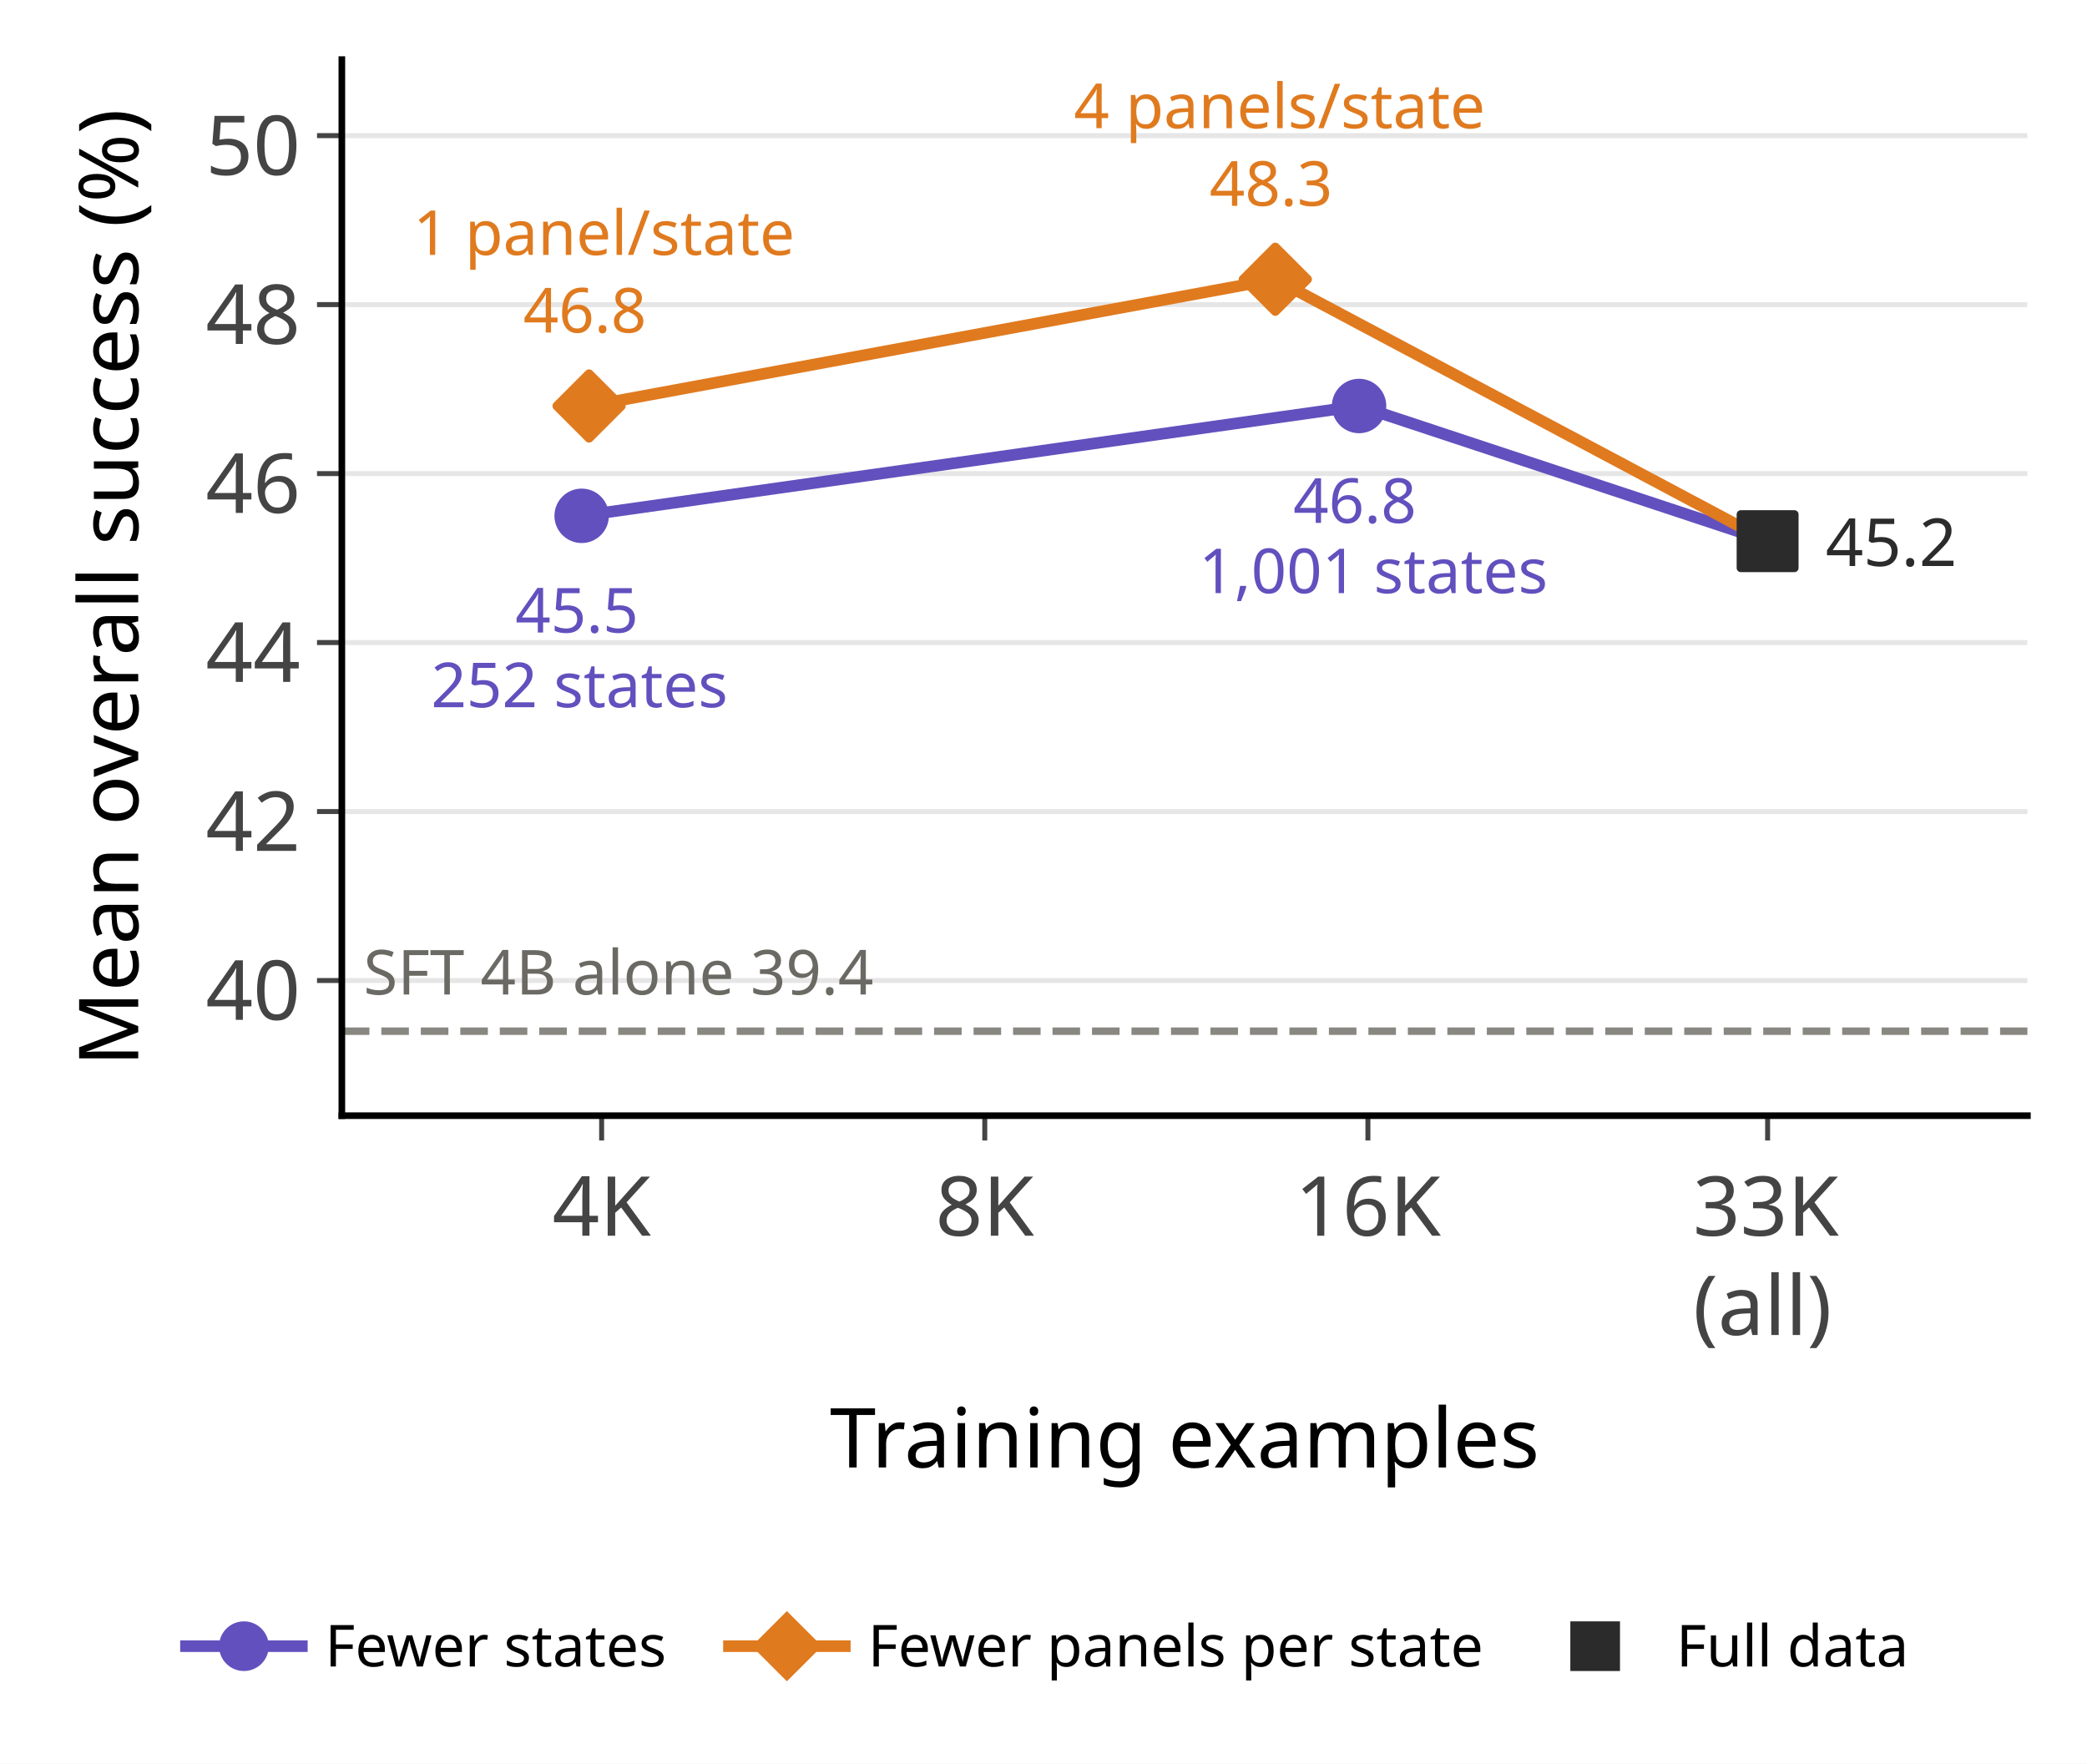
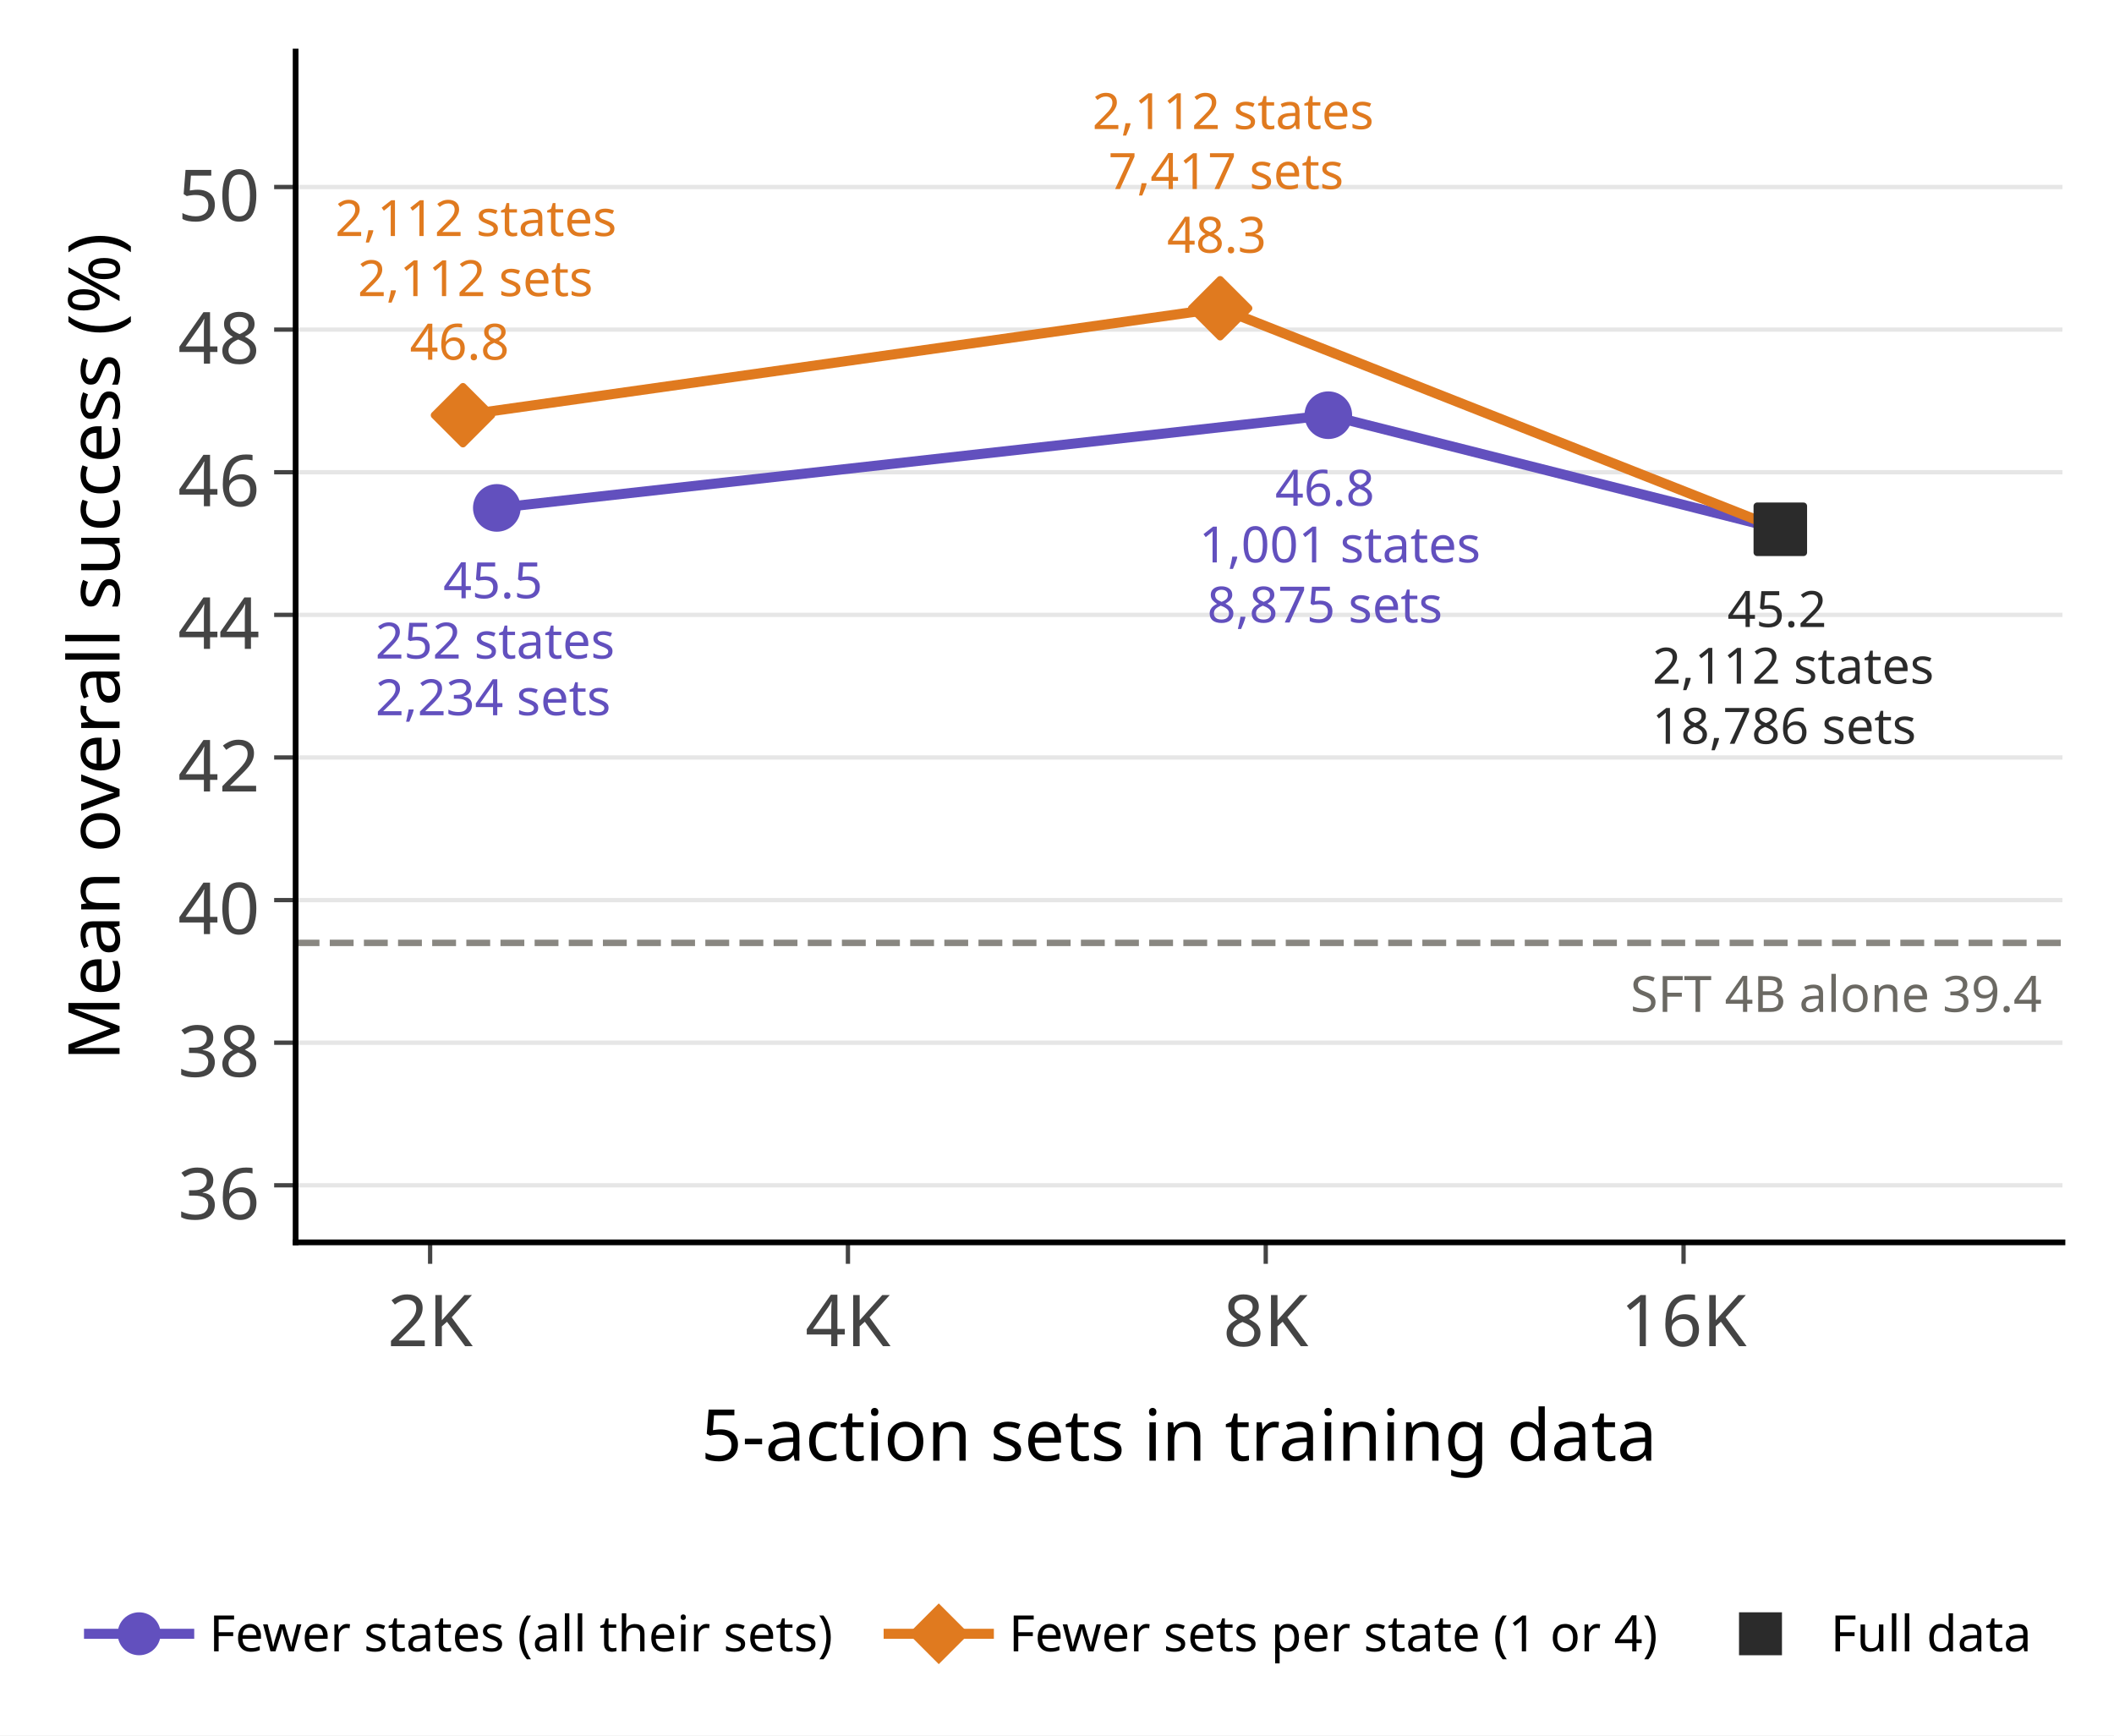
- <svg xmlns="http://www.w3.org/2000/svg" xmlns:xlink="http://www.w3.org/1999/xlink" width="252.14pt" height="213.076pt" viewBox="0 0 252.14 213.076" version="1.1">
+ <svg xmlns="http://www.w3.org/2000/svg" xmlns:xlink="http://www.w3.org/1999/xlink" width="295.34pt" height="242.452pt" viewBox="0 0 295.34 242.452" version="1.1">
  <defs>
    <style type="text/css">*{stroke-linejoin: round; stroke-linecap: butt}</style>
  </defs>
  <g id="figure_1">
    <g id="patch_1">
-       <path d="M 0 213.076  L 252.14 213.076  L 252.14 0  L 0 0  z " style="fill: #ffffff" />
+       <path d="M 0 242.452  L 295.34 242.452  L 295.34 0  L 0 0  z " style="fill: #ffffff" />
    </g>
    <g id="axes_1">
      <g id="patch_2">
-         <path d="M 41.3 134.784  L 244.94 134.784  L 244.94 7.2  L 41.3 7.2  z " style="fill: #ffffff" />
+         <path d="M 41.3 173.568  L 288.14 173.568  L 288.14 7.2  L 41.3 7.2  z " style="fill: #ffffff" />
      </g>
      <g id="line2d_1">
-         <path d="M 41.3 124.577  L 244.94 124.577  " clip-path="url(#p33e587b511)" style="fill: none; stroke-dasharray: 3.33,1.44; stroke-dashoffset: 0; stroke: #898781; stroke-width: 0.9" />
+         <path d="M 41.3 131.727  L 288.14 131.727  " clip-path="url(#p51573f0114)" style="fill: none; stroke-dasharray: 3.33,1.44; stroke-dashoffset: 0; stroke: #898781; stroke-width: 0.9" />
      </g>
      <g id="matplotlib.axis_1">
        <g id="xtick_1">
          <g id="line2d_2">
            <defs>
-               <path id="m0d131783c2" d="M 0 0  L 0 3  " style="stroke: #444444; stroke-width: 0.6" />
+               <path id="med78ef3ad4" d="M 0 0  L 0 3  " style="stroke: #444444; stroke-width: 0.6" />
            </defs>
            <g>
-               <use xlink:href="#m0d131783c2" x="72.687" y="134.784" style="fill: #444444; stroke: #444444; stroke-width: 0.6" />
+               <use xlink:href="#med78ef3ad4" x="60.091" y="173.568" style="fill: #444444; stroke: #444444; stroke-width: 0.6" />
            </g>
          </g>
          <g id="text_1">
-             <text style="font-size: 10px; font-family: 'Albert Sans'; text-anchor: middle; fill: #444444" x="72.687" y="149.284" transform="rotate(-0 72.68667 149.284)">4K</text>
+             <text style="font-size: 10px; font-family: 'Albert Sans'; text-anchor: middle; fill: #444444" x="60.091" y="188.068" transform="rotate(-0 60.09124 188.068)">2K</text>
          </g>
        </g>
        <g id="xtick_2">
          <g id="line2d_3">
            <g>
-               <use xlink:href="#m0d131783c2" x="118.975" y="134.784" style="fill: #444444; stroke: #444444; stroke-width: 0.6" />
+               <use xlink:href="#med78ef3ad4" x="118.462" y="173.568" style="fill: #444444; stroke: #444444; stroke-width: 0.6" />
            </g>
          </g>
          <g id="text_2">
-             <text style="font-size: 10px; font-family: 'Albert Sans'; text-anchor: middle; fill: #444444" x="118.975" y="149.284" transform="rotate(-0 118.9748 149.284)">8K</text>
+             <text style="font-size: 10px; font-family: 'Albert Sans'; text-anchor: middle; fill: #444444" x="118.462" y="188.068" transform="rotate(-0 118.4621 188.068)">4K</text>
          </g>
        </g>
        <g id="xtick_3">
          <g id="line2d_4">
            <g>
-               <use xlink:href="#m0d131783c2" x="165.263" y="134.784" style="fill: #444444; stroke: #444444; stroke-width: 0.6" />
+               <use xlink:href="#med78ef3ad4" x="176.833" y="173.568" style="fill: #444444; stroke: #444444; stroke-width: 0.6" />
            </g>
          </g>
          <g id="text_3">
-             <text style="font-size: 10px; font-family: 'Albert Sans'; text-anchor: middle; fill: #444444" x="165.263" y="149.284" transform="rotate(-0 165.2629 149.284)">16K</text>
+             <text style="font-size: 10px; font-family: 'Albert Sans'; text-anchor: middle; fill: #444444" x="176.833" y="188.068" transform="rotate(-0 176.8331 188.068)">8K</text>
          </g>
        </g>
        <g id="xtick_4">
          <g id="line2d_5">
            <g>
-               <use xlink:href="#m0d131783c2" x="213.553" y="134.784" style="fill: #444444; stroke: #444444; stroke-width: 0.6" />
+               <use xlink:href="#med78ef3ad4" x="235.204" y="173.568" style="fill: #444444; stroke: #444444; stroke-width: 0.6" />
            </g>
          </g>
          <g id="text_4">
-             <text style="font-size: 10px; font-family: 'Albert Sans'; fill: #444444" transform="translate(204.5275 149.284)">33K</text>
-             <text style="font-size: 10px; font-family: 'Albert Sans'; fill: #444444" transform="translate(204.5486 161.284)">(all)</text>
+             <text style="font-size: 10px; font-family: 'Albert Sans'; text-anchor: middle; fill: #444444" x="235.204" y="188.068" transform="rotate(-0 235.204 188.068)">16K</text>
          </g>
        </g>
        <g id="text_5">
-           <text style="font-size: 10px; font-family: 'Albert Sans'; text-anchor: middle" x="143.12" y="177.284" transform="rotate(-0 143.12 177.284)">Training examples</text>
+           <text style="font-size: 10px; font-family: 'Albert Sans'; text-anchor: middle" x="164.72" y="204.068" transform="rotate(-0 164.72 204.068)">5-action sets in training data</text>
        </g>
      </g>
      <g id="matplotlib.axis_2">
        <g id="ytick_1">
          <g id="line2d_6">
-             <path d="M 41.3 118.453  L 244.94 118.453  " clip-path="url(#p33e587b511)" style="fill: none; stroke: #e6e6e6; stroke-width: 0.6; stroke-linecap: square" />
+             <path d="M 41.3 165.598  L 288.14 165.598  " clip-path="url(#p51573f0114)" style="fill: none; stroke: #e6e6e6; stroke-width: 0.6; stroke-linecap: square" />
          </g>
          <g id="line2d_7">
            <defs>
-               <path id="m958f818de6" d="M 0 0  L -3 0  " style="stroke: #444444; stroke-width: 0.6" />
+               <path id="me3482f776e" d="M 0 0  L -3 0  " style="stroke: #444444; stroke-width: 0.6" />
            </defs>
            <g>
-               <use xlink:href="#m958f818de6" x="41.3" y="118.453" style="fill: #444444; stroke: #444444; stroke-width: 0.6" />
+               <use xlink:href="#me3482f776e" x="41.3" y="165.598" style="fill: #444444; stroke: #444444; stroke-width: 0.6" />
            </g>
          </g>
          <g id="text_6">
-             <text style="font-size: 10px; font-family: 'Albert Sans'; text-anchor: end; fill: #444444" x="36.3" y="123.203" transform="rotate(-0 36.3 123.2032)">40</text>
+             <text style="font-size: 10px; font-family: 'Albert Sans'; text-anchor: end; fill: #444444" x="36.3" y="170.348" transform="rotate(-0 36.3 170.3483)">36</text>
          </g>
        </g>
        <g id="ytick_2">
          <g id="line2d_8">
-             <path d="M 41.3 98.04  L 244.94 98.04  " clip-path="url(#p33e587b511)" style="fill: none; stroke: #e6e6e6; stroke-width: 0.6; stroke-linecap: square" />
+             <path d="M 41.3 145.674  L 288.14 145.674  " clip-path="url(#p51573f0114)" style="fill: none; stroke: #e6e6e6; stroke-width: 0.6; stroke-linecap: square" />
          </g>
          <g id="line2d_9">
            <g>
-               <use xlink:href="#m958f818de6" x="41.3" y="98.04" style="fill: #444444; stroke: #444444; stroke-width: 0.6" />
+               <use xlink:href="#me3482f776e" x="41.3" y="145.674" style="fill: #444444; stroke: #444444; stroke-width: 0.6" />
            </g>
          </g>
          <g id="text_7">
-             <text style="font-size: 10px; font-family: 'Albert Sans'; text-anchor: end; fill: #444444" x="36.3" y="102.79" transform="rotate(-0 36.3 102.7898)">42</text>
+             <text style="font-size: 10px; font-family: 'Albert Sans'; text-anchor: end; fill: #444444" x="36.3" y="150.424" transform="rotate(-0 36.3 150.424)">38</text>
          </g>
        </g>
        <g id="ytick_3">
          <g id="line2d_10">
-             <path d="M 41.3 77.626  L 244.94 77.626  " clip-path="url(#p33e587b511)" style="fill: none; stroke: #e6e6e6; stroke-width: 0.6; stroke-linecap: square" />
+             <path d="M 41.3 125.75  L 288.14 125.75  " clip-path="url(#p51573f0114)" style="fill: none; stroke: #e6e6e6; stroke-width: 0.6; stroke-linecap: square" />
          </g>
          <g id="line2d_11">
            <g>
-               <use xlink:href="#m958f818de6" x="41.3" y="77.626" style="fill: #444444; stroke: #444444; stroke-width: 0.6" />
+               <use xlink:href="#me3482f776e" x="41.3" y="125.75" style="fill: #444444; stroke: #444444; stroke-width: 0.6" />
            </g>
          </g>
          <g id="text_8">
-             <text style="font-size: 10px; font-family: 'Albert Sans'; text-anchor: end; fill: #444444" x="36.3" y="82.376" transform="rotate(-0 36.3 82.37637)">44</text>
+             <text style="font-size: 10px; font-family: 'Albert Sans'; text-anchor: end; fill: #444444" x="36.3" y="130.5" transform="rotate(-0 36.3 130.4997)">40</text>
          </g>
        </g>
        <g id="ytick_4">
          <g id="line2d_12">
-             <path d="M 41.3 57.213  L 244.94 57.213  " clip-path="url(#p33e587b511)" style="fill: none; stroke: #e6e6e6; stroke-width: 0.6; stroke-linecap: square" />
+             <path d="M 41.3 105.825  L 288.14 105.825  " clip-path="url(#p51573f0114)" style="fill: none; stroke: #e6e6e6; stroke-width: 0.6; stroke-linecap: square" />
          </g>
          <g id="line2d_13">
            <g>
-               <use xlink:href="#m958f818de6" x="41.3" y="57.213" style="fill: #444444; stroke: #444444; stroke-width: 0.6" />
+               <use xlink:href="#me3482f776e" x="41.3" y="105.825" style="fill: #444444; stroke: #444444; stroke-width: 0.6" />
            </g>
          </g>
          <g id="text_9">
-             <text style="font-size: 10px; font-family: 'Albert Sans'; text-anchor: end; fill: #444444" x="36.3" y="61.963" transform="rotate(-0 36.3 61.96293)">46</text>
+             <text style="font-size: 10px; font-family: 'Albert Sans'; text-anchor: end; fill: #444444" x="36.3" y="110.575" transform="rotate(-0 36.3 110.5753)">42</text>
          </g>
        </g>
        <g id="ytick_5">
          <g id="line2d_14">
-             <path d="M 41.3 36.799  L 244.94 36.799  " clip-path="url(#p33e587b511)" style="fill: none; stroke: #e6e6e6; stroke-width: 0.6; stroke-linecap: square" />
+             <path d="M 41.3 85.901  L 288.14 85.901  " clip-path="url(#p51573f0114)" style="fill: none; stroke: #e6e6e6; stroke-width: 0.6; stroke-linecap: square" />
          </g>
          <g id="line2d_15">
            <g>
-               <use xlink:href="#m958f818de6" x="41.3" y="36.799" style="fill: #444444; stroke: #444444; stroke-width: 0.6" />
+               <use xlink:href="#me3482f776e" x="41.3" y="85.901" style="fill: #444444; stroke: #444444; stroke-width: 0.6" />
            </g>
          </g>
          <g id="text_10">
-             <text style="font-size: 10px; font-family: 'Albert Sans'; text-anchor: end; fill: #444444" x="36.3" y="41.549" transform="rotate(-0 36.3 41.54949)">48</text>
+             <text style="font-size: 10px; font-family: 'Albert Sans'; text-anchor: end; fill: #444444" x="36.3" y="90.651" transform="rotate(-0 36.3 90.65103)">44</text>
          </g>
        </g>
        <g id="ytick_6">
          <g id="line2d_16">
-             <path d="M 41.3 16.386  L 244.94 16.386  " clip-path="url(#p33e587b511)" style="fill: none; stroke: #e6e6e6; stroke-width: 0.6; stroke-linecap: square" />
+             <path d="M 41.3 65.977  L 288.14 65.977  " clip-path="url(#p51573f0114)" style="fill: none; stroke: #e6e6e6; stroke-width: 0.6; stroke-linecap: square" />
          </g>
          <g id="line2d_17">
            <g>
-               <use xlink:href="#m958f818de6" x="41.3" y="16.386" style="fill: #444444; stroke: #444444; stroke-width: 0.6" />
+               <use xlink:href="#me3482f776e" x="41.3" y="65.977" style="fill: #444444; stroke: #444444; stroke-width: 0.6" />
            </g>
          </g>
          <g id="text_11">
-             <text style="font-size: 10px; font-family: 'Albert Sans'; text-anchor: end; fill: #444444" x="36.3" y="21.136" transform="rotate(-0 36.3 21.13605)">50</text>
-           </g>
-         </g>
-         <g id="text_12">
-           <text style="font-size: 10px; font-family: 'Albert Sans'; text-anchor: middle" x="16.7" y="70.992" transform="rotate(-90 16.7 70.992)">Mean overall success (%)</text>
-         </g>
-       </g>
-       <g id="line2d_18">
-         <path d="M 70.273 62.316  L 164.194 49.048  L 213.553 65.378  " clip-path="url(#p33e587b511)" style="fill: none; stroke: #6250be; stroke-width: 1.4; stroke-linecap: square" />
-       </g>
-       <g id="line2d_19">
-         <path d="M 71.167 49.048  L 154.075 33.737  L 213.553 65.378  " clip-path="url(#p33e587b511)" style="fill: none; stroke: #e07a1f; stroke-width: 1.4; stroke-linecap: square" />
+             <text style="font-size: 10px; font-family: 'Albert Sans'; text-anchor: end; fill: #444444" x="36.3" y="70.727" transform="rotate(-0 36.3 70.72672)">46</text>
+           </g>
+         </g>
+         <g id="ytick_7">
+           <g id="line2d_18">
+             <path d="M 41.3 46.052  L 288.14 46.052  " clip-path="url(#p51573f0114)" style="fill: none; stroke: #e6e6e6; stroke-width: 0.6; stroke-linecap: square" />
+           </g>
+           <g id="line2d_19">
+             <g>
+               <use xlink:href="#me3482f776e" x="41.3" y="46.052" style="fill: #444444; stroke: #444444; stroke-width: 0.6" />
+             </g>
+           </g>
+           <g id="text_12">
+             <text style="font-size: 10px; font-family: 'Albert Sans'; text-anchor: end; fill: #444444" x="36.3" y="50.802" transform="rotate(-0 36.3 50.80241)">48</text>
+           </g>
+         </g>
+         <g id="ytick_8">
+           <g id="line2d_20">
+             <path d="M 41.3 26.128  L 288.14 26.128  " clip-path="url(#p51573f0114)" style="fill: none; stroke: #e6e6e6; stroke-width: 0.6; stroke-linecap: square" />
+           </g>
+           <g id="line2d_21">
+             <g>
+               <use xlink:href="#me3482f776e" x="41.3" y="26.128" style="fill: #444444; stroke: #444444; stroke-width: 0.6" />
+             </g>
+           </g>
+           <g id="text_13">
+             <text style="font-size: 10px; font-family: 'Albert Sans'; text-anchor: end; fill: #444444" x="36.3" y="30.878" transform="rotate(-0 36.3 30.8781)">50</text>
+           </g>
+         </g>
+         <g id="text_14">
+           <text style="font-size: 10px; font-family: 'Albert Sans'; text-anchor: middle" x="16.7" y="90.384" transform="rotate(-90 16.7 90.384)">Mean overall success (%)</text>
+         </g>
+       </g>
+       <g id="line2d_22">
+         <path d="M 69.409 70.958  L 185.574 58.007  L 248.722 73.946  " clip-path="url(#p51573f0114)" style="fill: none; stroke: #6250be; stroke-width: 1.4; stroke-linecap: square" />
+       </g>
+       <g id="line2d_23">
+         <path d="M 64.68 58.007  L 170.461 43.064  L 248.722 73.946  " clip-path="url(#p51573f0114)" style="fill: none; stroke: #e07a1f; stroke-width: 1.4; stroke-linecap: square" />
      </g>
      <g id="patch_3">
-         <path d="M 41.3 134.784  L 41.3 7.2  " style="fill: none; stroke: #000000; stroke-width: 0.8; stroke-linejoin: miter; stroke-linecap: square" />
+         <path d="M 41.3 173.568  L 41.3 7.2  " style="fill: none; stroke: #000000; stroke-width: 0.8; stroke-linejoin: miter; stroke-linecap: square" />
      </g>
      <g id="patch_4">
-         <path d="M 41.3 134.784  L 244.94 134.784  " style="fill: none; stroke: #000000; stroke-width: 0.8; stroke-linejoin: miter; stroke-linecap: square" />
+         <path d="M 41.3 173.568  L 288.14 173.568  " style="fill: none; stroke: #000000; stroke-width: 0.8; stroke-linejoin: miter; stroke-linecap: square" />
      </g>
      <g id="PathCollection_1">
        <defs>
-           <path id="m872b91490f" d="M 0 2.739  C 0.726 2.739 1.423 2.45 1.936 1.936  C 2.45 1.423 2.739 0.726 2.739 0  C 2.739 -0.726 2.45 -1.423 1.936 -1.936  C 1.423 -2.45 0.726 -2.739 0 -2.739  C -0.726 -2.739 -1.423 -2.45 -1.936 -1.936  C -2.45 -1.423 -2.739 -0.726 -2.739 0  C -2.739 0.726 -2.45 1.423 -1.936 1.936  C -1.423 2.45 -0.726 2.739 0 2.739  z " style="stroke: #6250be; stroke-width: 1.1" />
-         </defs>
-         <g clip-path="url(#p33e587b511)">
-           <use xlink:href="#m872b91490f" x="70.273" y="62.316" style="fill: #6250be; stroke: #6250be; stroke-width: 1.1" />
-         </g>
-       </g>
-       <g id="text_13">
-         <text style="font-size: 7.5px; font-family: 'Albert Sans'; fill: #6250be" transform="translate(62.25493 76.41492)">45.5</text>
-         <text style="font-size: 7.5px; font-family: 'Albert Sans'; fill: #6250be" transform="translate(52.07778 85.44129)">252 states</text>
+           <path id="mc97b3c55d8" d="M 0 2.828  C 0.75 2.828 1.47 2.53 2 2  C 2.53 1.47 2.828 0.75 2.828 0  C 2.828 -0.75 2.53 -1.47 2 -2  C 1.47 -2.53 0.75 -2.828 0 -2.828  C -0.75 -2.828 -1.47 -2.53 -2 -2  C -2.53 -1.47 -2.828 -0.75 -2.828 0  C -2.828 0.75 -2.53 1.47 -2 2  C -1.47 2.53 -0.75 2.828 0 2.828  z " style="stroke: #6250be" />
+         </defs>
+         <g clip-path="url(#p51573f0114)">
+           <use xlink:href="#mc97b3c55d8" x="69.409" y="70.958" style="fill: #6250be; stroke: #6250be" />
+         </g>
+       </g>
+       <g id="text_15">
+         <text style="font-size: 7px; font-family: 'Albert Sans'; fill: #6250be" transform="translate(61.9255 83.58319)">45.5</text>
+         <text style="font-size: 7px; font-family: 'Albert Sans'; fill: #6250be" transform="translate(52.42683 92.0078)">252 states</text>
+         <text style="font-size: 7px; font-family: 'Albert Sans'; fill: #6250be" transform="translate(52.44761 99.92491)">2,234 sets</text>
      </g>
      <g id="PathCollection_2">
-         <g clip-path="url(#p33e587b511)">
-           <use xlink:href="#m872b91490f" x="164.194" y="49.048" style="fill: #6250be; stroke: #6250be; stroke-width: 1.1" />
-         </g>
-       </g>
-       <g id="text_14">
-         <text style="font-size: 7.5px; font-family: 'Albert Sans'; fill: #6250be" transform="translate(156.2402 63.17255)">46.8</text>
-         <text style="font-size: 7.5px; font-family: 'Albert Sans'; fill: #6250be" transform="translate(144.8437 71.65517)">1,001 states</text>
+         <g clip-path="url(#p51573f0114)">
+           <use xlink:href="#mc97b3c55d8" x="185.574" y="58.007" style="fill: #6250be; stroke: #6250be" />
+         </g>
+       </g>
+       <g id="text_16">
+         <text style="font-size: 7px; font-family: 'Albert Sans'; fill: #6250be" transform="translate(178.1501 70.65699)">46.8</text>
+         <text style="font-size: 7px; font-family: 'Albert Sans'; fill: #6250be" transform="translate(167.5134 78.5741)">1,001 states</text>
+         <text style="font-size: 7px; font-family: 'Albert Sans'; fill: #6250be" transform="translate(168.6542 86.9741)">8,875 sets</text>
      </g>
      <g id="PathCollection_3">
        <defs>
-           <path id="m117a8d6717" d="M -0 3.873  L 3.873 0  L 0 -3.873  L -3.873 -0  z " style="stroke: #e07a1f; stroke-width: 1.1" />
-         </defs>
-         <g clip-path="url(#p33e587b511)">
-           <use xlink:href="#m117a8d6717" x="71.167" y="49.048" style="fill: #e07a1f; stroke: #e07a1f; stroke-width: 1.1" />
-         </g>
-       </g>
-       <g id="text_15">
-         <text style="font-size: 7.5px; font-family: 'Albert Sans'; fill: #e07a1f" transform="translate(49.92322 30.79755)">1 panel/state</text>
-         <text style="font-size: 7.5px; font-family: 'Albert Sans'; fill: #e07a1f" transform="translate(63.21287 40.17255)">46.8</text>
+           <path id="meba4d27ac7" d="M -0 4  L 4 0  L 0 -4  L -4 -0  z " style="stroke: #e07a1f" />
+         </defs>
+         <g clip-path="url(#p51573f0114)">
+           <use xlink:href="#meba4d27ac7" x="64.68" y="58.007" style="fill: #e07a1f; stroke: #e07a1f" />
+         </g>
+       </g>
+       <g id="text_17">
+         <text style="font-size: 7px; font-family: 'Albert Sans'; fill: #e07a1f" transform="translate(46.81609 32.9741)">2,112 states</text>
+         <text style="font-size: 7px; font-family: 'Albert Sans'; fill: #e07a1f" transform="translate(49.96609 41.3741)">2,112 sets</text>
+         <text style="font-size: 7px; font-family: 'Albert Sans'; fill: #e07a1f" transform="translate(57.25594 50.25699)">46.8</text>
      </g>
      <g id="PathCollection_4">
-         <g clip-path="url(#p33e587b511)">
-           <use xlink:href="#m117a8d6717" x="154.075" y="33.737" style="fill: #e07a1f; stroke: #e07a1f; stroke-width: 1.1" />
-         </g>
-       </g>
-       <g id="text_16">
-         <text style="font-size: 7.5px; font-family: 'Albert Sans'; fill: #e07a1f" transform="translate(129.7412 15.48747)">4 panels/state</text>
-         <text style="font-size: 7.5px; font-family: 'Albert Sans'; fill: #e07a1f" transform="translate(146.1211 24.86247)">48.3</text>
-       </g>
-       <g id="text_17">
-         <text style="font-size: 8px; font-family: 'Albert Sans'; text-anchor: start; fill: #2b2b2b" x="220.553" y="68.378" transform="rotate(-0 220.5533 68.3783)">45.2</text>
+         <g clip-path="url(#p51573f0114)">
+           <use xlink:href="#meba4d27ac7" x="170.461" y="43.064" style="fill: #e07a1f; stroke: #e07a1f" />
+         </g>
      </g>
      <g id="text_18">
-         <text style="font-size: 7.5px; font-family: 'Albert Sans'; text-anchor: start; fill: #6b6963" x="43.919" y="120.151" transform="rotate(-0 43.91915 120.1506)">SFT 4B alone 39.4</text>
+         <text style="font-size: 7px; font-family: 'Albert Sans'; fill: #e07a1f" transform="translate(152.5974 18.03087)">2,112 states</text>
+         <text style="font-size: 7px; font-family: 'Albert Sans'; fill: #e07a1f" transform="translate(154.8407 26.40626)">7,417 sets</text>
+         <text style="font-size: 7px; font-family: 'Albert Sans'; fill: #e07a1f" transform="translate(163.0372 35.31376)">48.3</text>
+       </g>
+       <g id="text_19">
+         <text style="font-size: 7px; font-family: 'Albert Sans'; fill: #2b2b2b" transform="translate(241.3194 87.59644)">45.2</text>
+         <text style="font-size: 7px; font-family: 'Albert Sans'; fill: #2b2b2b" transform="translate(230.8582 95.51355)">2,112 states</text>
+         <text style="font-size: 7px; font-family: 'Albert Sans'; fill: #2b2b2b" transform="translate(230.8188 103.9136)">18,786 sets</text>
+       </g>
+       <g id="text_20">
+         <text style="font-size: 7px; font-family: 'Albert Sans'; text-anchor: end; fill: #6b6963" x="285.285" y="141.366" transform="rotate(-0 285.2851 141.3656)">SFT 4B alone 39.4</text>
      </g>
      <g id="PathCollection_5">
        <defs>
-           <path id="m4e3137d186" d="M -3.24 3.24  L 3.24 3.24  L 3.24 -3.24  L -3.24 -3.24  z " style="stroke: #2b2b2b" />
-         </defs>
-         <g clip-path="url(#p33e587b511)">
-           <use xlink:href="#m4e3137d186" x="213.553" y="65.378" style="fill: #2b2b2b; stroke: #2b2b2b" />
+           <path id="mf49fe85236" d="M -3.24 3.24  L 3.24 3.24  L 3.24 -3.24  L -3.24 -3.24  z " style="stroke: #2b2b2b" />
+         </defs>
+         <g clip-path="url(#p51573f0114)">
+           <use xlink:href="#mf49fe85236" x="248.722" y="73.946" style="fill: #2b2b2b; stroke: #2b2b2b" />
        </g>
      </g>
    </g>
    <g id="legend_1">
-       <g id="line2d_20">
-         <path d="M 22.469 198.876  L 29.469 198.876  L 36.469 198.876  " style="fill: none; stroke: #6250be; stroke-width: 1.4; stroke-linecap: square" />
-         <defs>
-           <path id="mf610c8d63e" d="M 0 2.5  C 0.663 2.5 1.299 2.237 1.768 1.768  C 2.237 1.299 2.5 0.663 2.5 0  C 2.5 -0.663 2.237 -1.299 1.768 -1.768  C 1.299 -2.237 0.663 -2.5 0 -2.5  C -0.663 -2.5 -1.299 -2.237 -1.768 -1.768  C -2.237 -1.299 -2.5 -0.663 -2.5 0  C -2.5 0.663 -2.237 1.299 -1.768 1.768  C -1.299 2.237 -0.663 2.5 0 2.5  z " style="stroke: #6250be" />
+       <g id="line2d_24">
+         <path d="M 12.435 228.252  L 19.435 228.252  L 26.435 228.252  " style="fill: none; stroke: #6250be; stroke-width: 1.4; stroke-linecap: square" />
+         <defs>
+           <path id="m87d94e1ad4" d="M 0 2.5  C 0.663 2.5 1.299 2.237 1.768 1.768  C 2.237 1.299 2.5 0.663 2.5 0  C 2.5 -0.663 2.237 -1.299 1.768 -1.768  C 1.299 -2.237 0.663 -2.5 0 -2.5  C -0.663 -2.5 -1.299 -2.237 -1.768 -1.768  C -2.237 -1.299 -2.5 -0.663 -2.5 0  C -2.5 0.663 -2.237 1.299 -1.768 1.768  C -1.299 2.237 -0.663 2.5 0 2.5  z " style="stroke: #6250be" />
        </defs>
        <g>
-           <use xlink:href="#mf610c8d63e" x="29.469" y="198.876" style="fill: #6250be; stroke: #6250be" />
-         </g>
-       </g>
-       <g id="text_19">
-         <text style="font-size: 7px; font-family: 'Albert Sans'; text-anchor: start" x="39.269" y="201.326" transform="rotate(-0 39.26891 201.326)">Fewer states</text>
-       </g>
-       <g id="line2d_21">
-         <path d="M 88.068 198.876  L 95.068 198.876  L 102.068 198.876  " style="fill: none; stroke: #e07a1f; stroke-width: 1.4; stroke-linecap: square" />
-         <defs>
-           <path id="m728ce91248" d="M -0 3.536  L 3.536 0  L 0 -3.536  L -3.536 -0  z " style="stroke: #e07a1f; stroke-linejoin: miter" />
+           <use xlink:href="#m87d94e1ad4" x="19.435" y="228.252" style="fill: #6250be; stroke: #6250be" />
+         </g>
+       </g>
+       <g id="text_21">
+         <text style="font-size: 7px; font-family: 'Albert Sans'; text-anchor: start" x="29.235" y="230.702" transform="rotate(-0 29.23492 230.702)">Fewer states (all their sets)</text>
+       </g>
+       <g id="line2d_25">
+         <path d="M 124.151 228.252  L 131.151 228.252  L 138.151 228.252  " style="fill: none; stroke: #e07a1f; stroke-width: 1.4; stroke-linecap: square" />
+         <defs>
+           <path id="md7449ca486" d="M -0 3.536  L 3.536 0  L 0 -3.536  L -3.536 -0  z " style="stroke: #e07a1f; stroke-linejoin: miter" />
        </defs>
        <g>
-           <use xlink:href="#m728ce91248" x="95.068" y="198.876" style="fill: #e07a1f; stroke: #e07a1f; stroke-linejoin: miter" />
-         </g>
-       </g>
-       <g id="text_20">
-         <text style="font-size: 7px; font-family: 'Albert Sans'; text-anchor: start" x="104.868" y="201.326" transform="rotate(-0 104.8677 201.326)">Fewer panels per state</text>
-       </g>
-       <g id="line2d_22">
-         <defs>
-           <path id="m7be79b803b" d="M -2.5 2.5  L 2.5 2.5  L 2.5 -2.5  L -2.5 -2.5  z " style="stroke: #2b2b2b; stroke-linejoin: miter" />
+           <use xlink:href="#md7449ca486" x="131.151" y="228.252" style="fill: #e07a1f; stroke: #e07a1f; stroke-linejoin: miter" />
+         </g>
+       </g>
+       <g id="text_22">
+         <text style="font-size: 7px; font-family: 'Albert Sans'; text-anchor: start" x="140.951" y="230.702" transform="rotate(-0 140.9505 230.702)">Fewer sets per state (1 or 4)</text>
+       </g>
+       <g id="line2d_26">
+         <defs>
+           <path id="m0e59a1a2a8" d="M -2.5 2.5  L 2.5 2.5  L 2.5 -2.5  L -2.5 -2.5  z " style="stroke: #2b2b2b; stroke-linejoin: miter" />
        </defs>
        <g>
-           <use xlink:href="#m7be79b803b" x="192.719" y="198.876" style="fill: #2b2b2b; stroke: #2b2b2b; stroke-linejoin: miter" />
-         </g>
-       </g>
-       <g id="text_21">
-         <text style="font-size: 7px; font-family: 'Albert Sans'; text-anchor: start" x="202.519" y="201.326" transform="rotate(-0 202.5188 201.326)">Full data</text>
+           <use xlink:href="#m0e59a1a2a8" x="245.953" y="228.252" style="fill: #2b2b2b; stroke: #2b2b2b; stroke-linejoin: miter" />
+         </g>
+       </g>
+       <g id="text_23">
+         <text style="font-size: 7px; font-family: 'Albert Sans'; text-anchor: start" x="255.753" y="230.702" transform="rotate(-0 255.7527 230.702)">Full data</text>
      </g>
    </g>
  </g>
  <defs>
-     <clipPath id="p33e587b511">
-       <rect x="41.3" y="7.2" width="203.64" height="127.584" />
+     <clipPath id="p51573f0114">
+       <rect x="41.3" y="7.2" width="246.84" height="166.368" />
    </clipPath>
  </defs>
</svg>
